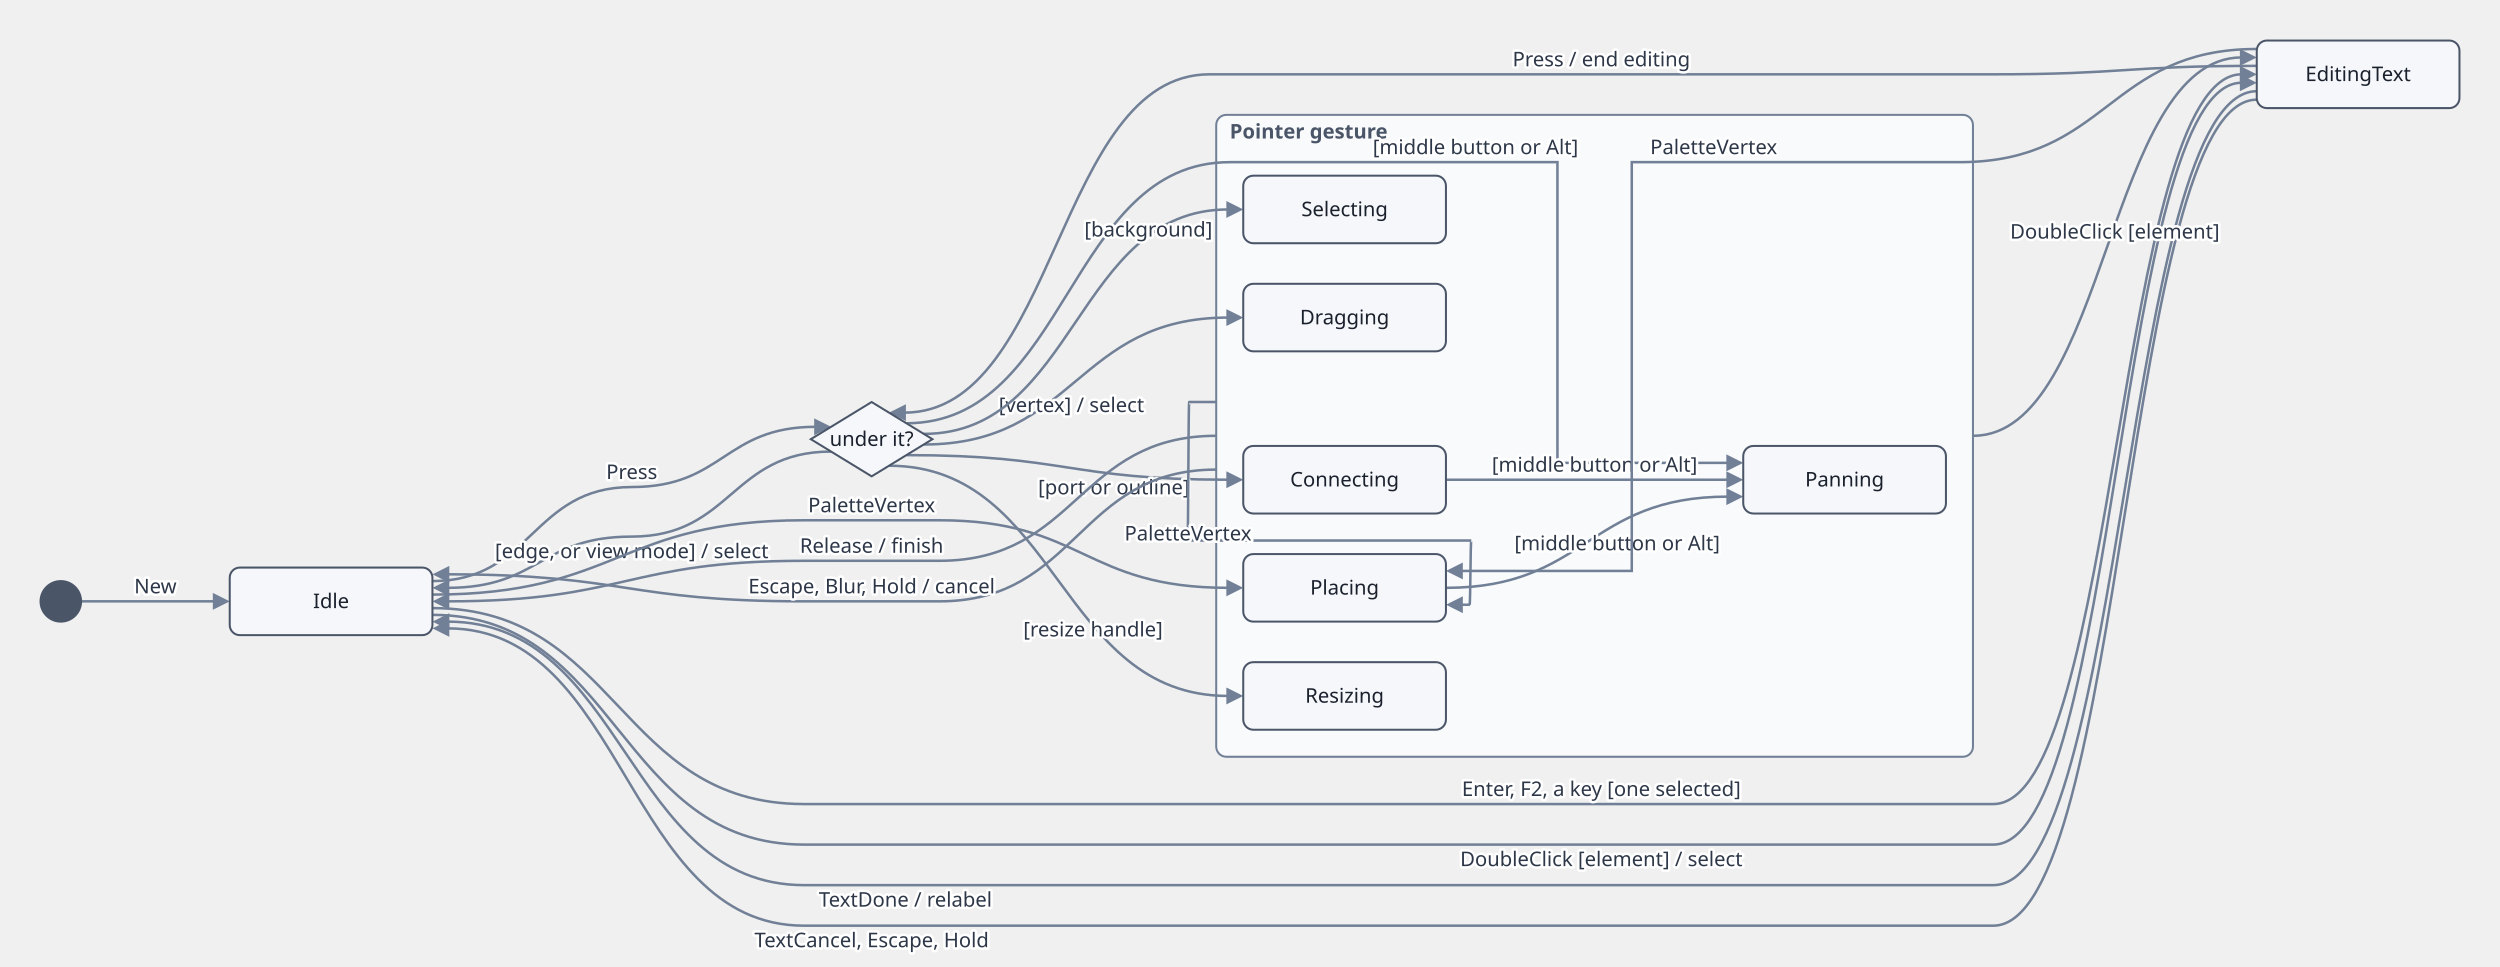
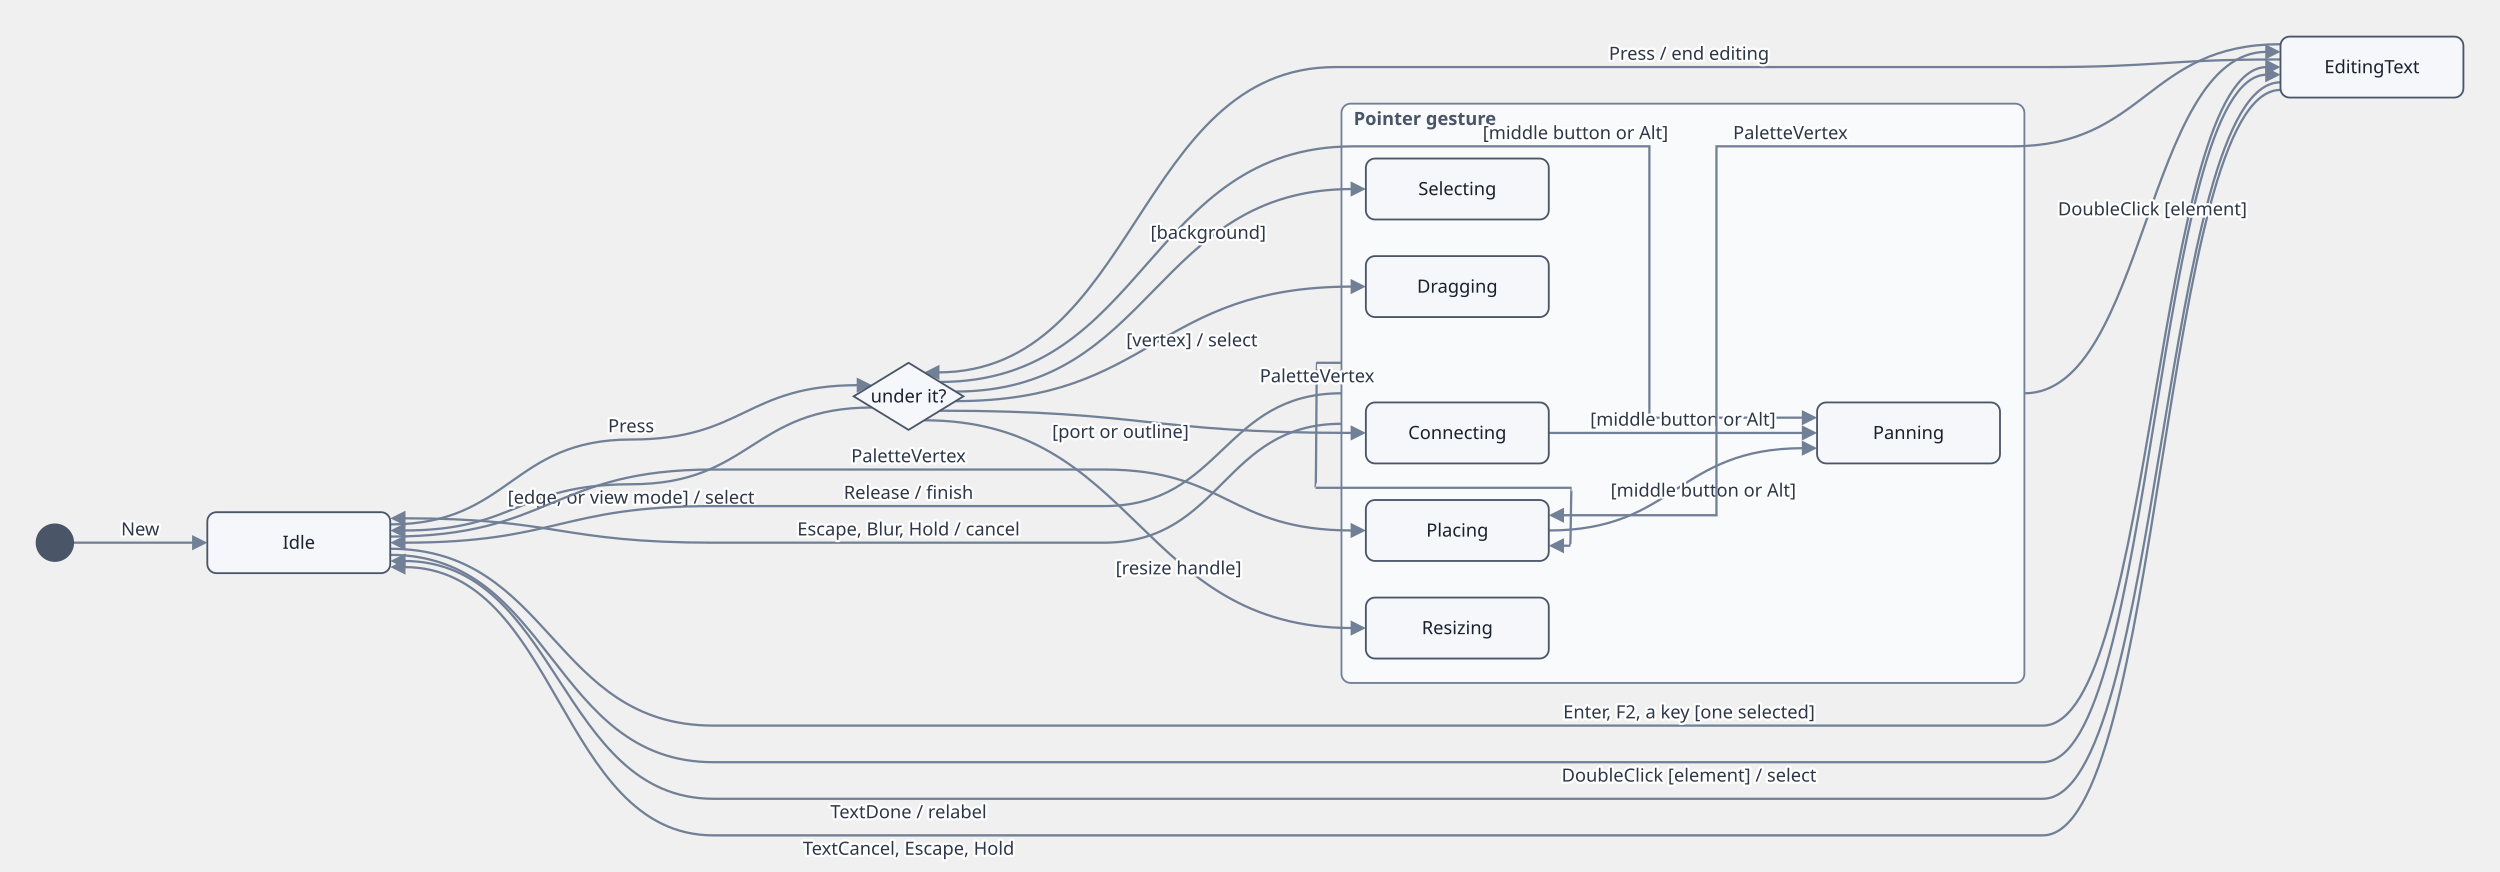
- <svg xmlns="http://www.w3.org/2000/svg" viewBox="-36 396 1480 572" class="graphedwright" data-mode="view" role="img" aria-labelledby="graphedwright-title">
+ <svg xmlns="http://www.w3.org/2000/svg" viewBox="-36 396 1640 572" class="graphedwright" data-mode="view" role="img" aria-labelledby="graphedwright-title">
  <style>/* The default look of a graphedwright drawing. A host styles by class;
   nothing here is required. */

.graphedwright { font-family: system-ui, sans-serif; font-size: 12px; }

.graphedwright .vertex .shape { fill: #f5f7fa; stroke: #4a5568; stroke-width: 1.2; }
.graphedwright .vertex .label { fill: #1a202c; }
.graphedwright .vertex .annotation { fill: #4a5568; font-size: 10px; }
.graphedwright .vertex.container &gt; .shape { fill: #f8fafc; stroke: #718096; }
.graphedwright .vertex.container &gt; .label { fill: #4a5568; font-weight: 600; }
.graphedwright .vertex .box { fill: transparent; stroke: none; }
.graphedwright .vertex .store { stroke: none; }
.graphedwright .vertex .figure { fill: none; stroke: #4a5568; stroke-width: 1.2; }
.graphedwright .vertex .shape .mark { fill: #4a5568; }
.graphedwright .vertex.dashed .shape { stroke-dasharray: 6 4; }
.graphedwright .port { fill: #ffffff; stroke: #4a5568; stroke-width: 1; }
.graphedwright .port-label { fill: #4a5568; font-size: 10px; }

.graphedwright .edge path { fill: none; stroke: #718096; }
.graphedwright .edge .label { fill: #2d3748; }
.graphedwright .edge .annotation { fill: #718096; font-size: 10px; }
.graphedwright .arrowhead path { fill: #718096; stroke: none; }
.graphedwright .arrowhead.open path { fill: none; stroke: #718096; stroke-width: 1.5; }
.graphedwright .arrowhead.hollow path { fill: #ffffff; stroke: #718096; stroke-width: 1.2; }
.graphedwright .arrowhead circle { fill: #718096; stroke: none; }
.graphedwright .tail path { fill: #718096; stroke: #718096; stroke-width: 1.2; }
.graphedwright .tail.hollow path { fill: #ffffff; }
.graphedwright .tail.plus circle { fill: #ffffff; stroke: #718096; stroke-width: 1.2; }
.graphedwright .tail.plus path { fill: none; }
.graphedwright .edge.dashed path { stroke-dasharray: 6 4; }
.graphedwright .edge .stereotype { fill: #4a5568; font-size: 11px; }
.graphedwright .vertex .keyword { fill: #4a5568; font-size: 11px; }
.graphedwright .vertex .compartment line { stroke: #718096; stroke-width: 1; }
.graphedwright .vertex .compartment .entry { fill: #2d3748; font-size: 11px; }
.graphedwright .edge text { paint-order: stroke; stroke: #ffffff; stroke-width: 3px; stroke-linejoin: round; }

/* A text cut to fit is followed by itself in full, not displayed; on
   hover the full text takes the cut one's place, with a halo to read
   over what it overruns. A vertex drawn later can still cover it; the
   browser binding draws it in the overlay as well, over everything. */
.graphedwright .vertex:hover .cut { display: none; }
.graphedwright .vertex:hover .full { display: inline; }
.graphedwright .vertex .full { paint-order: stroke; stroke: #ffffff; stroke-width: 3px; stroke-linejoin: round; }

/* A selected vertex is outlined; a selected edge has a halo as wide as
   the stroke-width the renderer writes on it, which a width here would
   override. */
.graphedwright .overlay rect.selection { fill: none; stroke: #3182ce; stroke-width: 1.5; stroke-dasharray: 3 2; }
.graphedwright .overlay path.selection { fill: none; stroke: #3182ce; stroke-opacity: 0.4; stroke-linecap: round; stroke-linejoin: round; }
.graphedwright .overlay .ghost { fill: none; stroke: #3182ce; stroke-width: 1.5; stroke-dasharray: 4 3; }
.graphedwright .overlay .marquee { fill: rgba(49, 130, 206, 0.08); stroke: #3182ce; stroke-width: 1; }
.graphedwright .overlay .handle { fill: #ffffff; stroke: #3182ce; stroke-width: 1.5; cursor: nwse-resize; }
.graphedwright .overlay .expanded { pointer-events: none; }
.graphedwright .overlay .expanded .backing { fill: #ffffff; stroke: none; }
.graphedwright .overlay .expanded text { fill: #1a202c; }
.graphedwright .overlay .expanded .keyword, .graphedwright .overlay .expanded .entry { fill: #2d3748; font-size: 11px; }
.graphedwright .overlay .expanded .annotation { fill: #4a5568; font-size: 10px; }
.graphedwright .overlay .target .ring { fill: none; stroke: #3182ce; stroke-opacity: 0.35; cursor: crosshair; pointer-events: stroke; }

.graphedwright[data-mode="edit"] .vertex { cursor: move; }
.graphedwright[data-mode="edit"] .port { cursor: crosshair; }
.graphedwright[data-mode="edit"] .edge path { cursor: pointer; }

/* The elements the browser binding makes around the drawing: the host
   holds the palette, the drawing, which takes the room below it, the
   zoom buttons over the drawing's bottom right corner, and the input
   that edits a label, placed over the label. A page gives the host or
   the drawing a height. */
.graphedwright-host { position: relative; display: flex; flex-direction: column; }
.graphedwright-palette { display: flex; flex-wrap: wrap; gap: 6px; padding: 6px; border-bottom: 1px solid #e2e8f0; background: #f7fafc; }
.graphedwright-palette:empty { display: none; }
.graphedwright-item.graphedwright-edge { font-style: italic; }
.graphedwright-drawing { flex: 1 1 auto; min-height: 320px; touch-action: none; }
.graphedwright-drawing svg { width: 100%; height: 100%; display: block; }
.graphedwright-label { position: absolute; box-sizing: border-box; padding: 0 4px; font: inherit; text-align: center; border: 1px solid #3182ce; border-radius: 3px; background: #ffffff; }
.graphedwright-zoom { position: absolute; right: 8px; bottom: 8px; display: flex; gap: 4px; }
.graphedwright-zoom button { min-width: 28px; }
.graphedwright-chosen { background: #bee3f8; border-color: #3182ce; }
</style>
  <defs>
    <marker id="arrow-0" class="arrowhead kind-transition" viewBox="0 0 10 10" refX="1" refY="5" markerWidth="10" markerHeight="10" markerUnits="userSpaceOnUse" orient="auto-start-reverse">
      <path d="M 0 0 L 10 5 L 0 10 z" />
    </marker>
  </defs>
  <g class="containers">
-     <g class="vertex kind-composite_state container unplaced" id="gesture" data-kind="composite state" transform="translate(908 654)" data-internal="a key other than Escape: ignored" data-exit="drop what the gesture held">
+     <g class="vertex kind-composite_state container unplaced" id="gesture" data-kind="composite state" transform="translate(1068 654)" data-internal="a key other than Escape: ignored" data-exit="drop what the gesture held">
      <rect class="shape" x="-224" y="-190" width="448" height="380" rx="6" />
      <text class="label" x="-216" y="-176" text-anchor="start">Pointer gesture</text>
    </g>
  </g>
  <g class="edges">
    <g class="edge kind-transition" id="t1" data-kind="transition" data-from="start" data-to="idle">
      <path d="M 12 752 C 51.5 752, 51.5 752, 91 752" stroke-width="1.5" marker-end="url(#arrow-0)" />
      <text class="label" x="56" y="747.25" text-anchor="middle">New</text>
    </g>
    <g class="edge kind-transition" id="t2" data-kind="transition" data-from="idle" data-to="press" data-event="Press" data-guard="not held, unless with the middle button or Alt">
-       <path d="M 220 740 C 279 740, 279 684.33, 338 684.33 C 392.5 684.33, 392.5 648.67, 447 648.67" stroke-width="1.5" marker-end="url(#arrow-0)" />
-       <text class="label" x="338" y="679.58" text-anchor="middle">Press</text>
+       <path d="M 220 740 C 299 740, 299 684.33, 378 684.33 C 452.5 684.33, 452.5 648.67, 527 648.67" stroke-width="1.5" marker-end="url(#arrow-0)" />
+       <text class="label" x="378" y="679.58" text-anchor="middle">Press</text>
    </g>
    <g class="edge kind-transition" id="t3" data-kind="transition" data-from="press" data-to="panning" data-guard="middle button or Alt">
-       <path d="M 500.57 646.57 C 596.29 646.57, 596.29 492, 692 492 L 886 492 L 886 670 L 952 670 L 987 670" stroke-width="1.5" marker-end="url(#arrow-0)" />
-       <text class="label" x="837.5" y="487.25" text-anchor="middle">[middle button or Alt]</text>
+       <path d="M 580.57 646.57 C 716.29 646.57, 716.29 492, 852 492 L 1046 492 L 1046 670 L 1112 670 L 1147 670" stroke-width="1.5" marker-end="url(#arrow-0)" />
+       <text class="label" x="997.5" y="487.25" text-anchor="middle">[middle button or Alt]</text>
    </g>
    <g class="edge kind-transition" id="t4" data-kind="transition" data-from="press" data-to="resizing" data-guard="on the resize handle of the one selected vertex, in edit mode">
-       <path d="M 490.29 671.71 C 590.64 671.71, 590.64 808, 691 808" stroke-width="1.5" marker-end="url(#arrow-0)" />
-       <text class="label" x="611.08" y="772.78" text-anchor="middle">[resize handle]</text>
+       <path d="M 570.29 671.71 C 710.64 671.71, 710.64 808, 851 808" stroke-width="1.5" marker-end="url(#arrow-0)" />
+       <text class="label" x="737.16" y="772.78" text-anchor="middle">[resize handle]</text>
    </g>
    <g class="edge kind-transition" id="t5" data-kind="transition" data-from="press" data-to="dragging" data-guard="on a vertex, in edit mode" data-actions="select it, adding to the selection with Shift; remember where the vertices to drag are">
-       <path d="M 510.86 659.14 C 600.93 659.14, 600.93 584, 691 584" stroke-width="1.5" marker-end="url(#arrow-0)" />
-       <text class="label" x="598.31" y="639.94" text-anchor="middle">[vertex] / select</text>
+       <path d="M 590.86 659.14 C 720.93 659.14, 720.93 584, 851 584" stroke-width="1.5" marker-end="url(#arrow-0)" />
+       <text class="label" x="745.88" y="623.2" text-anchor="middle">[vertex] / select</text>
    </g>
    <g class="edge kind-transition" id="t6" data-kind="transition" data-from="press" data-to="connecting" data-guard="on a port or an outline, in edit mode" data-actions="remember the port or outline the edge starts at">
-       <path d="M 500.57 665.43 C 595.79 665.43, 595.79 680, 691 680" stroke-width="1.5" marker-end="url(#arrow-0)" />
-       <text class="label" x="623.39" y="688.64" text-anchor="middle">[port or outline]</text>
+       <path d="M 580.57 665.43 C 715.79 665.43, 715.79 680, 851 680" stroke-width="1.5" marker-end="url(#arrow-0)" />
+       <text class="label" x="699.05" y="683.31" text-anchor="middle">[port or outline]</text>
    </g>
    <g class="edge kind-transition" id="t7" data-kind="transition" data-from="press" data-to="selecting" data-guard="on the background" data-actions="select nothing, unless Shift is held">
-       <path d="M 510.86 652.86 C 600.93 652.86, 600.93 520, 691 520" stroke-width="1.5" marker-end="url(#arrow-0)" />
-       <text class="label" x="643.85" y="536.01" text-anchor="middle">[background]</text>
+       <path d="M 590.86 652.86 C 720.93 652.86, 720.93 520, 851 520" stroke-width="1.5" marker-end="url(#arrow-0)" />
+       <text class="label" x="756.62" y="552.68" text-anchor="middle">[background]</text>
    </g>
    <g class="edge kind-transition" id="t8" data-kind="transition" data-from="press" data-to="idle" data-guard="on an edge, or on a vertex, a port or an outline in view mode" data-actions="select it, adding to the selection with Shift">
-       <path d="M 456 663.33 C 397 663.33, 397 713.67, 338 713.67 C 283.5 713.67, 283.5 744, 229 744" stroke-width="1.5" marker-end="url(#arrow-0)" />
-       <text class="label" x="338" y="726.42" text-anchor="middle">[edge, or view mode] / select</text>
+       <path d="M 536 663.33 C 457 663.33, 457 713.67, 378 713.67 C 303.5 713.67, 303.5 744, 229 744" stroke-width="1.5" marker-end="url(#arrow-0)" />
+       <text class="label" x="378" y="726.42" text-anchor="middle">[edge, or view mode] / select</text>
    </g>
    <g class="edge kind-transition" id="t9" data-kind="transition" data-from="idle" data-to="placing" data-event="PaletteVertex" data-guard="edit mode, not held" data-actions="remember the vertex kind">
-       <path d="M 220 748 C 330 748, 330 704, 440 704 L 520 704 C 605.5 704, 605.5 744, 691 744" stroke-width="1.5" marker-end="url(#arrow-0)" />
-       <text class="label" x="480" y="699.25" text-anchor="middle">PaletteVertex</text>
+       <path d="M 220 748 C 326 748, 326 704, 432 704 L 688 704 C 769.5 704, 769.5 744, 851 744" stroke-width="1.5" marker-end="url(#arrow-0)" />
+       <text class="label" x="560" y="699.25" text-anchor="middle">PaletteVertex</text>
    </g>
    <g class="edge kind-transition" id="t10" data-kind="transition" data-from="gesture" data-to="idle" data-event="Release" data-actions="move the selection, select in the marquee or resize, if the pointer moved; add the edge or the vertex; by command">
-       <path d="M 684 654 C 602 654, 602 728, 520 728 L 440 728 C 334.5 728, 334.5 752, 229 752" stroke-width="1.5" marker-end="url(#arrow-0)" />
-       <text class="label" x="480" y="723.25" text-anchor="middle">Release / finish</text>
+       <path d="M 844 654 C 766 654, 766 728, 688 728 L 432 728 C 330.5 728, 330.5 752, 229 752" stroke-width="1.5" marker-end="url(#arrow-0)" />
+       <text class="label" x="560" y="723.25" text-anchor="middle">Release / finish</text>
    </g>
    <g class="edge kind-transition" id="t11" data-kind="transition" data-from="gesture" data-to="idle" data-event="Escape, Blur, TextCancel, PaletteEdge, View, Edit, Hold, Context, DoubleClick on the background" data-actions="put a drag back where it began; for PaletteEdge, choose the edge kind; for Context, select what is hit, unless it is selected">
-       <path d="M 684 674 C 602 674, 602 752, 520 752 L 440 752 C 334.5 752, 334.5 736, 229 736" stroke-width="1.5" marker-end="url(#arrow-0)" />
-       <text class="label" x="480" y="747.25" text-anchor="middle">Escape, Blur, Hold / cancel</text>
+       <path d="M 844 674 C 766 674, 766 752, 688 752 L 432 752 C 330.5 752, 330.5 736, 229 736" stroke-width="1.5" marker-end="url(#arrow-0)" />
+       <text class="label" x="560" y="747.25" text-anchor="middle">Escape, Blur, Hold / cancel</text>
    </g>
    <g class="edge kind-transition" id="t12" data-kind="transition" data-from="idle" data-to="editing" data-event="Enter, F2, a printable key" data-guard="one element selected, edit mode, not held">
-       <path d="M 220 756 C 330 756, 330 872, 440 872 L 520 872 L 680 872 L 1144 872 C 1217.5 872, 1217.5 440, 1291 440" stroke-width="1.5" marker-end="url(#arrow-0)" />
-       <text class="label" x="912" y="867.25" text-anchor="middle">Enter, F2, a key [one selected]</text>
+       <path d="M 220 756 C 326 756, 326 872, 432 872 L 688 872 L 840 872 L 1304 872 C 1377.5 872, 1377.5 440, 1451 440" stroke-width="1.5" marker-end="url(#arrow-0)" />
+       <text class="label" x="1072" y="867.25" text-anchor="middle">Enter, F2, a key [one selected]</text>
    </g>
    <g class="edge kind-transition" id="t13" data-kind="transition" data-from="idle" data-to="editing" data-event="DoubleClick" data-guard="on a vertex, a port, an outline or an edge, edit mode, not held" data-actions="select it alone">
-       <path d="M 220 760 C 330 760, 330 896, 440 896 L 520 896 L 680 896 L 1144 896 C 1217.5 896, 1217.5 445, 1291 445" stroke-width="1.5" marker-end="url(#arrow-0)" />
-       <text class="label" x="912" y="908.75" text-anchor="middle">DoubleClick [element] / select</text>
+       <path d="M 220 760 C 326 760, 326 896, 432 896 L 688 896 L 840 896 L 1304 896 C 1377.5 896, 1377.5 445, 1451 445" stroke-width="1.5" marker-end="url(#arrow-0)" />
+       <text class="label" x="1072" y="908.75" text-anchor="middle">DoubleClick [element] / select</text>
    </g>
    <g class="edge kind-transition" id="t14" data-kind="transition" data-from="editing" data-to="idle" data-event="TextDone" data-actions="set the label, or the attribute its kind edits, by command">
-       <path d="M 1300 450 C 1222 450, 1222 920, 1144 920 L 680 920 L 520 920 L 440 920 C 334.5 920, 334.5 764, 229 764" stroke-width="1.5" marker-end="url(#arrow-0)" />
-       <text class="label" x="500" y="932.75" text-anchor="middle">TextDone / relabel</text>
+       <path d="M 1460 450 C 1382 450, 1382 920, 1304 920 L 840 920 L 688 920 L 432 920 C 330.5 920, 330.5 764, 229 764" stroke-width="1.5" marker-end="url(#arrow-0)" />
+       <text class="label" x="560" y="932.75" text-anchor="middle">TextDone / relabel</text>
    </g>
    <g class="edge kind-transition" id="t15" data-kind="transition" data-from="editing" data-to="idle" data-event="TextCancel, Escape, Blur, PaletteEdge, View, Edit, Hold, Context, DoubleClick on the background" data-actions="for PaletteEdge, choose the edge kind; for Context, select what is hit, unless it is selected">
-       <path d="M 1300 455 C 1222 455, 1222 944, 1144 944 L 680 944 L 520 944 L 440 944 C 334.5 944, 334.5 768, 229 768" stroke-width="1.5" marker-end="url(#arrow-0)" />
-       <text class="label" x="480" y="956.75" text-anchor="middle">TextCancel, Escape, Hold</text>
+       <path d="M 1460 455 C 1382 455, 1382 944, 1304 944 L 840 944 L 688 944 L 432 944 C 330.5 944, 330.5 768, 229 768" stroke-width="1.5" marker-end="url(#arrow-0)" />
+       <text class="label" x="560" y="956.75" text-anchor="middle">TextCancel, Escape, Hold</text>
    </g>
    <g class="edge kind-transition" id="t16" data-kind="transition" data-from="editing" data-to="press" data-event="Press" data-actions="end the editing; the host commits the text first">
-       <path d="M 1300 435 C 1222 435, 1222 440, 1144 440 L 680 440 C 589.64 440, 589.64 640.29, 499.29 640.29" stroke-width="1.5" marker-end="url(#arrow-0)" />
-       <text class="label" x="912" y="435.25" text-anchor="middle">Press / end editing</text>
+       <path d="M 1460 435 C 1382 435, 1382 440, 1304 440 L 840 440 C 709.64 440, 709.64 640.29, 579.29 640.29" stroke-width="1.5" marker-end="url(#arrow-0)" />
+       <text class="label" x="1072" y="435.25" text-anchor="middle">Press / end editing</text>
    </g>
    <g class="edge kind-transition" id="t17" data-kind="transition" data-from="connecting" data-to="panning" data-event="Press" data-guard="middle button or Alt">
-       <path d="M 820 680 C 903.5 680, 903.5 680, 987 680" stroke-width="1.5" marker-end="url(#arrow-0)" />
-       <text class="label" x="908" y="675.25" text-anchor="middle">[middle button or Alt]</text>
+       <path d="M 980 680 C 1063.5 680, 1063.5 680, 1147 680" stroke-width="1.5" marker-end="url(#arrow-0)" />
+       <text class="label" x="1068" y="675.25" text-anchor="middle">[middle button or Alt]</text>
    </g>
    <g class="edge kind-transition" id="t18" data-kind="transition" data-from="placing" data-to="panning" data-event="Press" data-guard="middle button or Alt">
-       <path d="M 820 744 C 903.5 744, 903.5 690, 987 690" stroke-width="1.5" marker-end="url(#arrow-0)" />
-       <text class="label" x="921.38" y="721.76" text-anchor="middle">[middle button or Alt]</text>
+       <path d="M 980 744 C 1063.5 744, 1063.5 690, 1147 690" stroke-width="1.5" marker-end="url(#arrow-0)" />
+       <text class="label" x="1081.38" y="721.76" text-anchor="middle">[middle button or Alt]</text>
    </g>
    <g class="edge kind-transition" id="t19" data-kind="transition" data-from="gesture" data-to="editing" data-event="DoubleClick" data-guard="on a vertex, a port, an outline or an edge, edit mode, not held" data-actions="put a drag back where it began; select it alone">
-       <path d="M 1132 654 C 1211.5 654, 1211.5 430, 1291 430" stroke-width="1.5" marker-end="url(#arrow-0)" />
-       <text class="label" x="1216" y="537.25" text-anchor="middle">DoubleClick [element]</text>
+       <path d="M 1292 654 C 1371.5 654, 1371.5 430, 1451 430" stroke-width="1.5" marker-end="url(#arrow-0)" />
+       <text class="label" x="1376" y="537.25" text-anchor="middle">DoubleClick [element]</text>
    </g>
    <g class="edge kind-transition" id="t20" data-kind="transition" data-from="editing" data-to="placing" data-event="PaletteVertex" data-guard="edit mode, not held" data-actions="remember the vertex kind">
-       <path d="M 1300 425 C 1212 425, 1212 492, 1124 492 L 930 492 L 930 734 L 864 734 L 829 734" stroke-width="1.5" marker-end="url(#arrow-0)" />
-       <text class="label" x="978.5" y="487.25" text-anchor="middle">PaletteVertex</text>
+       <path d="M 1460 425 C 1372 425, 1372 492, 1284 492 L 1090 492 L 1090 734 L 1024 734 L 989 734" stroke-width="1.5" marker-end="url(#arrow-0)" />
+       <text class="label" x="1138.5" y="487.25" text-anchor="middle">PaletteVertex</text>
    </g>
    <g class="edge kind-transition" id="t21" data-kind="transition" data-from="gesture" data-to="placing" data-event="PaletteVertex" data-guard="edit mode, not held" data-actions="put a drag back where it began; remember the vertex kind">
-       <path d="M 684 634 L 668 634 C 667.5 634, 667.5 716, 667 716 L 835 716 C 834.5 716, 834.5 754, 834 754 L 829 754" stroke-width="1.5" marker-end="url(#arrow-0)" />
-       <text class="label" x="667.3" y="715.94" text-anchor="middle">PaletteVertex</text>
+       <path d="M 844 634 L 828 634 C 827.5 634, 827.5 716, 827 716 L 995 716 C 994.5 716, 994.5 754, 994 754 L 989 754" stroke-width="1.5" marker-end="url(#arrow-0)" />
+       <text class="label" x="828" y="646.75" text-anchor="middle">PaletteVertex</text>
    </g>
  </g>
  <g class="vertices">
    <g class="vertex kind-initial unplaced" id="start" data-kind="initial" transform="translate(0 752)">
      <g class="shape shape-filled-circle">
        <path class="mark" d="M -12 0 A 12 12 0 0 1 12 0 A 12 12 0 0 1 -12 0 Z" />
      </g>
      <text class="label" x="0" y="26" text-anchor="middle" />
    </g>
    <g class="vertex kind-state unplaced" id="idle" data-kind="state" transform="translate(160 752)" data-internal="Tab / select the next vertex; Delete, an arrow, Ctrl-Z, Ctrl-Y / a command, refused in view mode or held; Context / select what is hit for the host's actions; View, Edit / set the mode; Hold, Unhold / hold the editor while the host waits">
      <rect class="shape" x="-60" y="-20" width="120" height="40" rx="6" />
      <text class="label" x="0" y="4" text-anchor="middle">Idle</text>
    </g>
-     <g class="vertex kind-choice unplaced" id="press" data-kind="choice" transform="translate(480 656)">
+     <g class="vertex kind-choice unplaced" id="press" data-kind="choice" transform="translate(560 656)">
      <polygon class="shape" points="0 -22 36 0 0 22 -36 0" />
      <text class="label" x="0" y="4" text-anchor="middle">under it?</text>
    </g>
-     <g class="vertex kind-state unplaced" id="selecting" data-kind="state" transform="translate(760 520)" data-internal="Move / draw the marquee; Press: ignored, a second pointer">
+     <g class="vertex kind-state unplaced" id="selecting" data-kind="state" transform="translate(920 520)" data-internal="Move / draw the marquee; Press: ignored, a second pointer">
      <rect class="shape" x="-60" y="-20" width="120" height="40" rx="6" />
      <text class="label" x="0" y="4" text-anchor="middle">Selecting</text>
    </g>
-     <g class="vertex kind-state unplaced" id="dragging" data-kind="state" transform="translate(760 584)" data-internal="Move / move the selection; Press: ignored, a second pointer">
+     <g class="vertex kind-state unplaced" id="dragging" data-kind="state" transform="translate(920 584)" data-internal="Move / move the selection; Press: ignored, a second pointer">
      <rect class="shape" x="-60" y="-20" width="120" height="40" rx="6" />
      <text class="label" x="0" y="4" text-anchor="middle">Dragging</text>
    </g>
-     <g class="vertex kind-state unplaced" id="connecting" data-kind="state" transform="translate(760 680)" data-internal="Move / draw the edge to the pointer; Press / only the pointer moves">
+     <g class="vertex kind-state unplaced" id="connecting" data-kind="state" transform="translate(920 680)" data-internal="Move / draw the edge to the pointer; Press / only the pointer moves">
      <rect class="shape" x="-60" y="-20" width="120" height="40" rx="6" />
      <text class="label" x="0" y="4" text-anchor="middle">Connecting</text>
    </g>
-     <g class="vertex kind-state unplaced" id="placing" data-kind="state" transform="translate(760 744)" data-internal="Move / the new vertex follows the pointer; Press / only the pointer moves">
+     <g class="vertex kind-state unplaced" id="placing" data-kind="state" transform="translate(920 744)" data-internal="Move / the new vertex follows the pointer; Press / only the pointer moves">
      <rect class="shape" x="-60" y="-20" width="120" height="40" rx="6" />
      <text class="label" x="0" y="4" text-anchor="middle">Placing</text>
    </g>
-     <g class="vertex kind-state unplaced" id="panning" data-kind="state" transform="translate(1056 680)" data-internal="Move / pan the view; Press: ignored, a second pointer">
+     <g class="vertex kind-state unplaced" id="panning" data-kind="state" transform="translate(1216 680)" data-internal="Move / pan the view; Press: ignored, a second pointer">
      <rect class="shape" x="-60" y="-20" width="120" height="40" rx="6" />
      <text class="label" x="0" y="4" text-anchor="middle">Panning</text>
    </g>
-     <g class="vertex kind-state unplaced" id="resizing" data-kind="state" transform="translate(760 808)" data-internal="Move / draw the new size; Press: ignored, a second pointer">
+     <g class="vertex kind-state unplaced" id="resizing" data-kind="state" transform="translate(920 808)" data-internal="Move / draw the new size; Press: ignored, a second pointer">
      <rect class="shape" x="-60" y="-20" width="120" height="40" rx="6" />
      <text class="label" x="0" y="4" text-anchor="middle">Resizing</text>
    </g>
-     <g class="vertex kind-state unplaced" id="editing" data-kind="state" transform="translate(1360 440)" data-entry="the host shows an input for the label, or the attribute its kind edits" data-exit="the host hides it" data-internal="Move, Release, a key: ignored; the input has the keyboard">
+     <g class="vertex kind-state unplaced" id="editing" data-kind="state" transform="translate(1520 440)" data-entry="the host shows an input for the label, or the attribute its kind edits" data-exit="the host hides it" data-internal="Move, Release, a key: ignored; the input has the keyboard">
      <rect class="shape" x="-60" y="-20" width="120" height="40" rx="6" />
      <text class="label" x="0" y="4" text-anchor="middle">EditingText</text>
    </g>
  </g>
  <g class="overlay" />
</svg>
